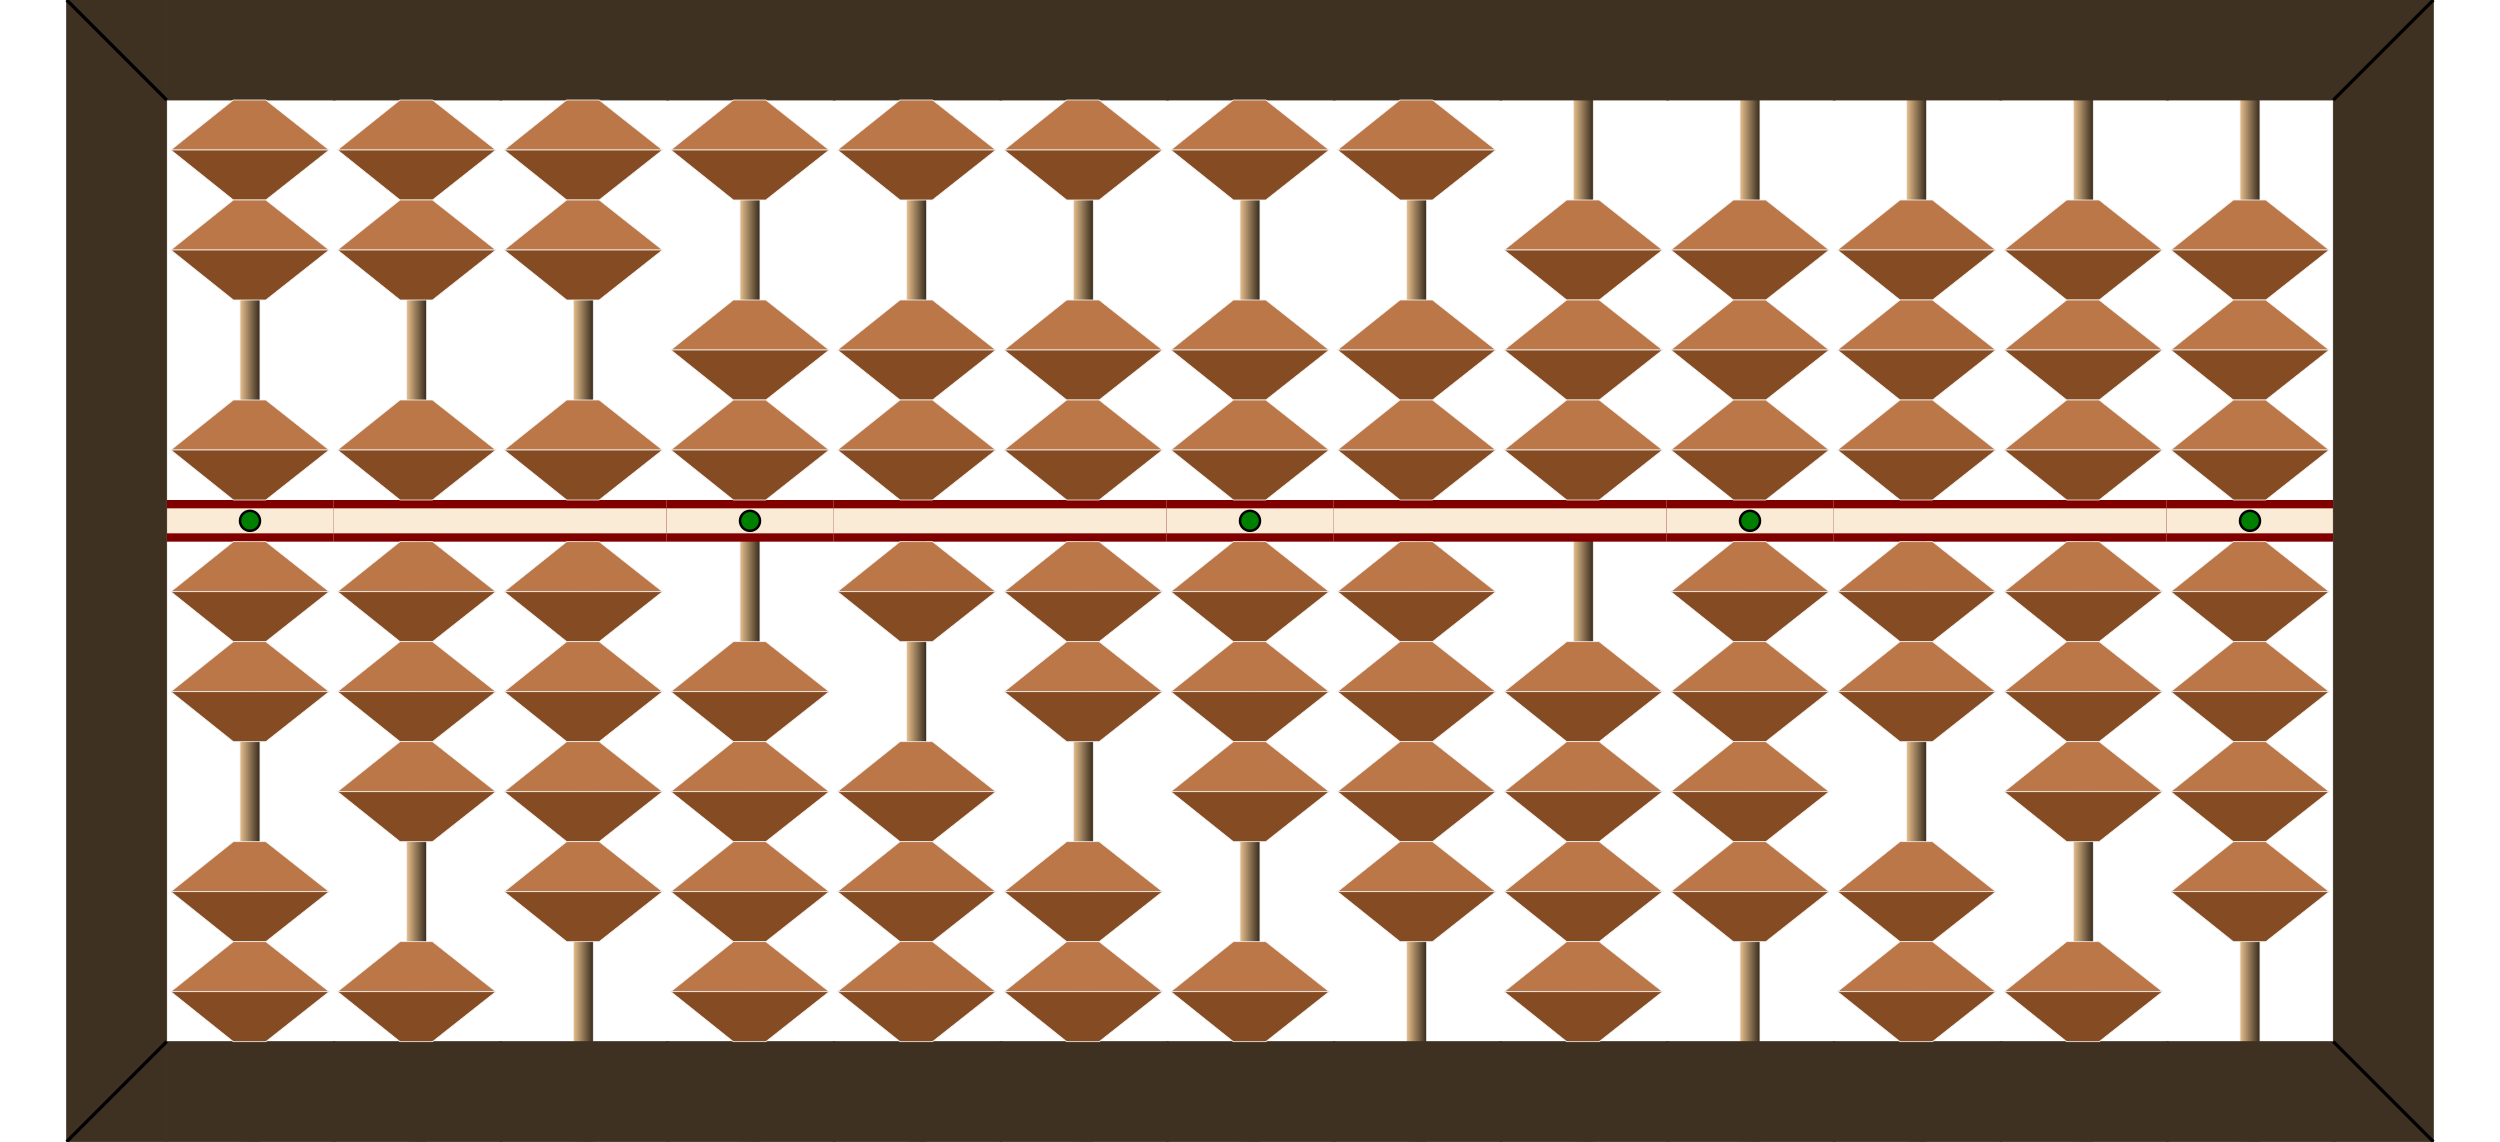
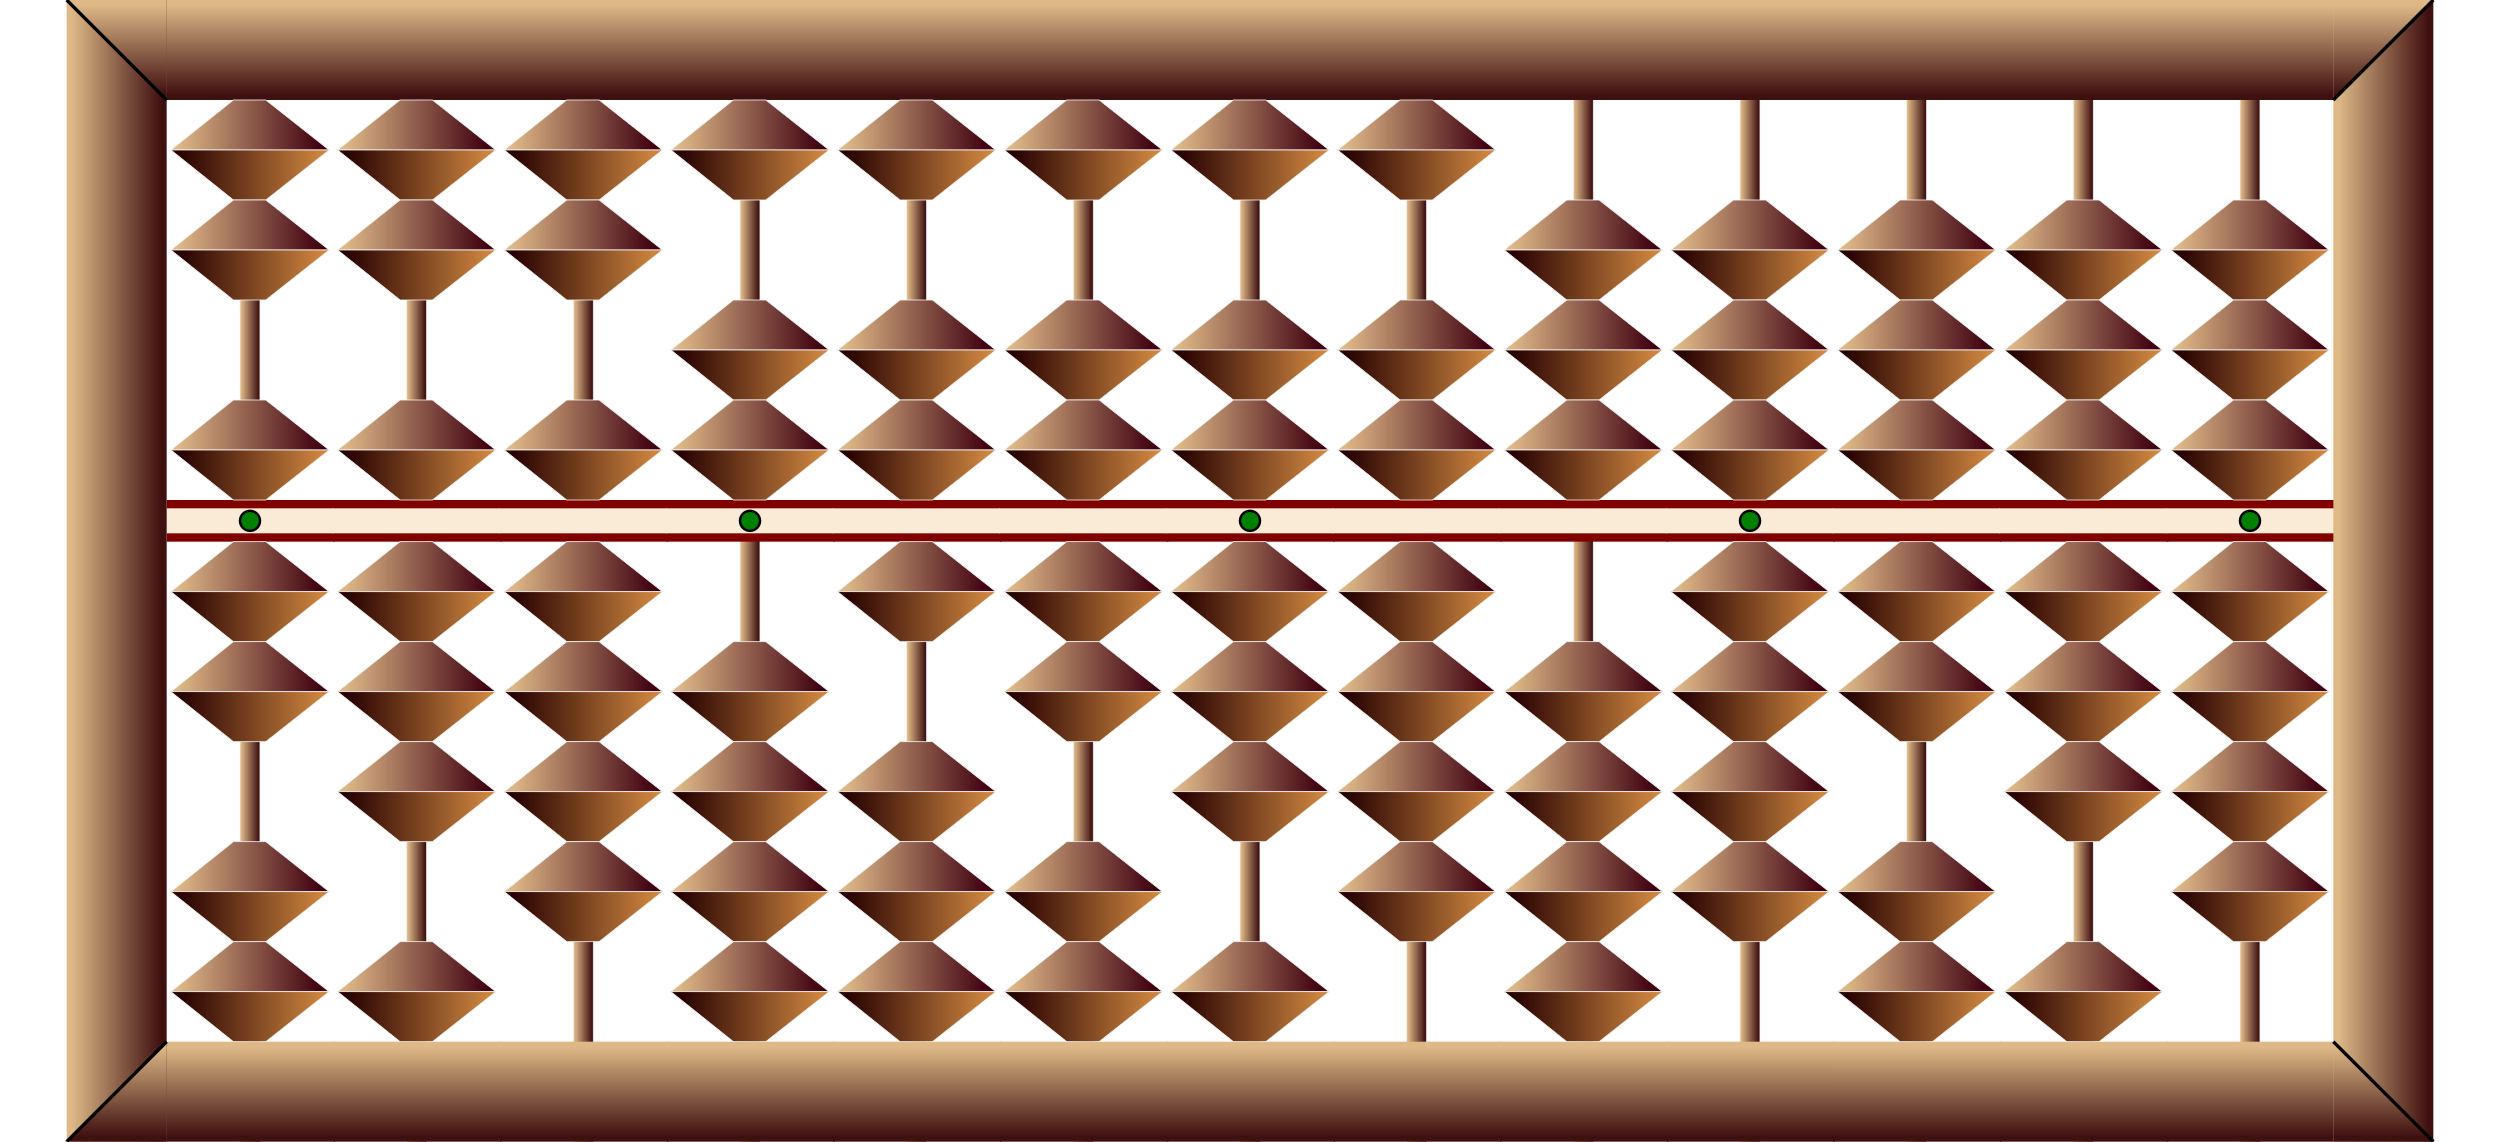
<svg xmlns="http://www.w3.org/2000/svg" x="0px" y="0px" width="750.0px" height="342.5px" viewBox="0 0 3000 1370">
  <defs>
    <radialGradient id="grad1" cx="50%" cy="50%" r="50%" fx="30%" fy="40%">
      <stop offset="0%" stop-color="antiquewhite" />
      <stop offset="80%" stop-color="Darkgreen" />
    </radialGradient>
    <linearGradient id="rodgrad">
      <stop offset="5%" stop-color="BurlyWood" />
-       <stop offset="95%" stop-color="#3f3121" />
+       <stop offset="95%" stop-color="#3f1010" />
+     </linearGradient>
+     <linearGradient id="rodgrad2" gradientTransform="rotate(90)">
+       <stop offset="5%" stop-color="BurlyWood" />
+       <stop offset="95%" stop-color="#3f1010" />
+     </linearGradient>
+     <linearGradient id="jap1">
+       <stop offset="5%" stop-color="BurlyWood" />
+       <stop offset="95%" stop-color="#3f0010" />
+     </linearGradient>
+     <linearGradient id="jap2">
+       <stop offset="5%" stop-color="#250000" />
+       <stop offset="95%" stop-color="Peru" />
    </linearGradient>
    <g id="bead">
-       <polygon fill="#bb7748" stroke="#F2F2F2" points="80,0 5,60 195,60 119,0" />
-       <polygon fill="#854c24" stroke="#F2F2F2" points="119,120 195,60 5,60 80,120" />
+       <polygon fill="url(#jap1)" stroke="#F2F2F2" points="80,0 5,60 195,60 119,0" />
+       <polygon fill="url(#jap2)" stroke="#F2F2F2" points="119,120 195,60 5,60 80,120" />
    </g>
    <g id="bead2">
      <ellipse cx="100" cy="60" rx="90" ry="59.5" fill="url(#grad1)" stroke="#F2F2F2" />
    </g>
    <g id="frame">
-       <rect y="0" fill="#3f3121" stroke="#3f3121" width="202" height="120" />
+       <rect y="0" fill="url(#rodgrad2)" width="202" height="120" />
    </g>
    <g id="bar">
-       <rect x="0" y="0" width="200" height="50" fill="Maroon" />
-       <rect y="10" fill="AntiqueWhite" width="200" height="30" />
+       <rect x="0" y="0" width="202" height="50" fill="Maroon" />
+       <rect x="-1" y="10" fill="AntiqueWhite" width="202" height="30" />
    </g>
    <g id="bardot">
      <use href="#bar" />
      <circle cx="100" cy="25" r="12" stroke="black" stroke-width="3" fill="green" />
    </g>
  </defs>
  <rect x="288" y="0.5" fill="url(#rodgrad)" stroke="#F2F2F2" width="24" height="1370" />
  <use href="#frame" x="200" y="0" />
  <use href="#frame" x="200" y="1250" />
  <use href="#bardot" x="200" y="600" />
  <use href="#bead" x="200" y="120" />
  <use href="#bead" x="200" y="240" />
  <use href="#bead" x="200" y="480" />
  <use href="#bead" x="200" y="650" />
  <use href="#bead" x="200" y="770" />
  <use href="#bead" x="200" y="1010" />
  <use href="#bead" x="200" y="1130" />
  <rect x="488" y="0.5" fill="url(#rodgrad)" stroke="#F2F2F2" width="24" height="1370" />
  <use href="#frame" x="400" y="0" />
  <use href="#frame" x="400" y="1250" />
  <use href="#bar" x="400" y="600" />
  <use href="#bead" x="400" y="120" />
  <use href="#bead" x="400" y="240" />
  <use href="#bead" x="400" y="480" />
  <use href="#bead" x="400" y="650" />
  <use href="#bead" x="400" y="770" />
  <use href="#bead" x="400" y="890" />
  <use href="#bead" x="400" y="1130" />
  <rect x="688" y="0.5" fill="url(#rodgrad)" stroke="#F2F2F2" width="24" height="1370" />
  <use href="#frame" x="600" y="0" />
  <use href="#frame" x="600" y="1250" />
  <use href="#bar" x="600" y="600" />
  <use href="#bead" x="600" y="120" />
  <use href="#bead" x="600" y="240" />
  <use href="#bead" x="600" y="480" />
  <use href="#bead" x="600" y="650" />
  <use href="#bead" x="600" y="770" />
  <use href="#bead" x="600" y="890" />
  <use href="#bead" x="600" y="1010" />
  <rect x="888" y="0.5" fill="url(#rodgrad)" stroke="#F2F2F2" width="24" height="1370" />
  <use href="#frame" x="800" y="0" />
  <use href="#frame" x="800" y="1250" />
  <use href="#bardot" x="800" y="600" />
  <use href="#bead" x="800" y="120" />
  <use href="#bead" x="800" y="360" />
  <use href="#bead" x="800" y="480" />
  <use href="#bead" x="800" y="770" />
  <use href="#bead" x="800" y="890" />
  <use href="#bead" x="800" y="1010" />
  <use href="#bead" x="800" y="1130" />
  <rect x="1088" y="0.5" fill="url(#rodgrad)" stroke="#F2F2F2" width="24" height="1370" />
  <use href="#frame" x="1000" y="0" />
  <use href="#frame" x="1000" y="1250" />
  <use href="#bar" x="1000" y="600" />
  <use href="#bead" x="1000" y="120" />
  <use href="#bead" x="1000" y="360" />
  <use href="#bead" x="1000" y="480" />
  <use href="#bead" x="1000" y="650" />
  <use href="#bead" x="1000" y="890" />
  <use href="#bead" x="1000" y="1010" />
  <use href="#bead" x="1000" y="1130" />
  <rect x="1288" y="0.5" fill="url(#rodgrad)" stroke="#F2F2F2" width="24" height="1370" />
  <use href="#frame" x="1200" y="0" />
  <use href="#frame" x="1200" y="1250" />
  <use href="#bar" x="1200" y="600" />
  <use href="#bead" x="1200" y="120" />
  <use href="#bead" x="1200" y="360" />
  <use href="#bead" x="1200" y="480" />
  <use href="#bead" x="1200" y="650" />
  <use href="#bead" x="1200" y="770" />
  <use href="#bead" x="1200" y="1010" />
  <use href="#bead" x="1200" y="1130" />
  <rect x="1488" y="0.5" fill="url(#rodgrad)" stroke="#F2F2F2" width="24" height="1370" />
  <use href="#frame" x="1400" y="0" />
  <use href="#frame" x="1400" y="1250" />
  <use href="#bardot" x="1400" y="600" />
  <use href="#bead" x="1400" y="120" />
  <use href="#bead" x="1400" y="360" />
  <use href="#bead" x="1400" y="480" />
  <use href="#bead" x="1400" y="650" />
  <use href="#bead" x="1400" y="770" />
  <use href="#bead" x="1400" y="890" />
  <use href="#bead" x="1400" y="1130" />
  <rect x="1688" y="0.5" fill="url(#rodgrad)" stroke="#F2F2F2" width="24" height="1370" />
  <use href="#frame" x="1600" y="0" />
  <use href="#frame" x="1600" y="1250" />
  <use href="#bar" x="1600" y="600" />
  <use href="#bead" x="1600" y="120" />
  <use href="#bead" x="1600" y="360" />
  <use href="#bead" x="1600" y="480" />
  <use href="#bead" x="1600" y="650" />
  <use href="#bead" x="1600" y="770" />
  <use href="#bead" x="1600" y="890" />
  <use href="#bead" x="1600" y="1010" />
  <rect x="1888" y="0.5" fill="url(#rodgrad)" stroke="#F2F2F2" width="24" height="1370" />
  <use href="#frame" x="1800" y="0" />
  <use href="#frame" x="1800" y="1250" />
  <use href="#bar" x="1800" y="600" />
  <use href="#bead" x="1800" y="240" />
  <use href="#bead" x="1800" y="360" />
  <use href="#bead" x="1800" y="480" />
  <use href="#bead" x="1800" y="770" />
  <use href="#bead" x="1800" y="890" />
  <use href="#bead" x="1800" y="1010" />
  <use href="#bead" x="1800" y="1130" />
  <rect x="2088" y="0.5" fill="url(#rodgrad)" stroke="#F2F2F2" width="24" height="1370" />
  <use href="#frame" x="2000" y="0" />
  <use href="#frame" x="2000" y="1250" />
  <use href="#bardot" x="2000" y="600" />
  <use href="#bead" x="2000" y="240" />
  <use href="#bead" x="2000" y="360" />
  <use href="#bead" x="2000" y="480" />
  <use href="#bead" x="2000" y="650" />
  <use href="#bead" x="2000" y="770" />
  <use href="#bead" x="2000" y="890" />
  <use href="#bead" x="2000" y="1010" />
  <rect x="2288" y="0.5" fill="url(#rodgrad)" stroke="#F2F2F2" width="24" height="1370" />
  <use href="#frame" x="2200" y="0" />
  <use href="#frame" x="2200" y="1250" />
  <use href="#bar" x="2200" y="600" />
  <use href="#bead" x="2200" y="240" />
  <use href="#bead" x="2200" y="360" />
  <use href="#bead" x="2200" y="480" />
  <use href="#bead" x="2200" y="650" />
  <use href="#bead" x="2200" y="770" />
  <use href="#bead" x="2200" y="1010" />
  <use href="#bead" x="2200" y="1130" />
  <rect x="2488" y="0.5" fill="url(#rodgrad)" stroke="#F2F2F2" width="24" height="1370" />
  <use href="#frame" x="2400" y="0" />
  <use href="#frame" x="2400" y="1250" />
  <use href="#bar" x="2400" y="600" />
  <use href="#bead" x="2400" y="240" />
  <use href="#bead" x="2400" y="360" />
  <use href="#bead" x="2400" y="480" />
  <use href="#bead" x="2400" y="650" />
  <use href="#bead" x="2400" y="770" />
  <use href="#bead" x="2400" y="890" />
  <use href="#bead" x="2400" y="1130" />
  <rect x="2688" y="0.5" fill="url(#rodgrad)" stroke="#F2F2F2" width="24" height="1370" />
  <use href="#frame" x="2600" y="0" />
  <use href="#frame" x="2600" y="1250" />
  <use href="#bardot" x="2600" y="600" />
  <use href="#bead" x="2600" y="240" />
  <use href="#bead" x="2600" y="360" />
  <use href="#bead" x="2600" y="480" />
  <use href="#bead" x="2600" y="650" />
  <use href="#bead" x="2600" y="770" />
  <use href="#bead" x="2600" y="890" />
  <use href="#bead" x="2600" y="1010" />
-   <rect x="80" y="0" fill="#3f3121" stroke="#3f3121" width="120" height="1370" />
+   <rect x="80" y="0" fill="url(#rodgrad)" width="120" height="1370" />
+   <polygon fill="url(#rodgrad2)" points="80,0 200,120 200,0" />
  <line x1="80" y1="0" x2="200" y2="120" stroke="black" stroke-width="4" />
+   <polygon fill="url(#rodgrad2)" points="80,1370      200,1250 200,1370" />
  <line x1="80" y1="1370" x2="200" y2="1250" stroke="black" stroke-width="4" />
-   <rect x="2800" y="0" fill="#3f3121" stroke="#3f3121" width="120" height="1370" />
+   <rect x="2800" y="0" fill="url(#rodgrad)" width="120" height="1370" />
+   <polygon fill="url(#rodgrad2)" points="2800,120      2920,0 2800,0" />
  <line x1="2800" y1="120" x2="2920" y2="0" stroke="black" stroke-width="4" />
+   <polygon fill="url(#rodgrad2)" points="2800,     1250 2920,1370 2800,1370" />
  <line x1="2800" y1="1250" x2="2920" y2="1370" stroke="black" stroke-width="4" />
</svg>
